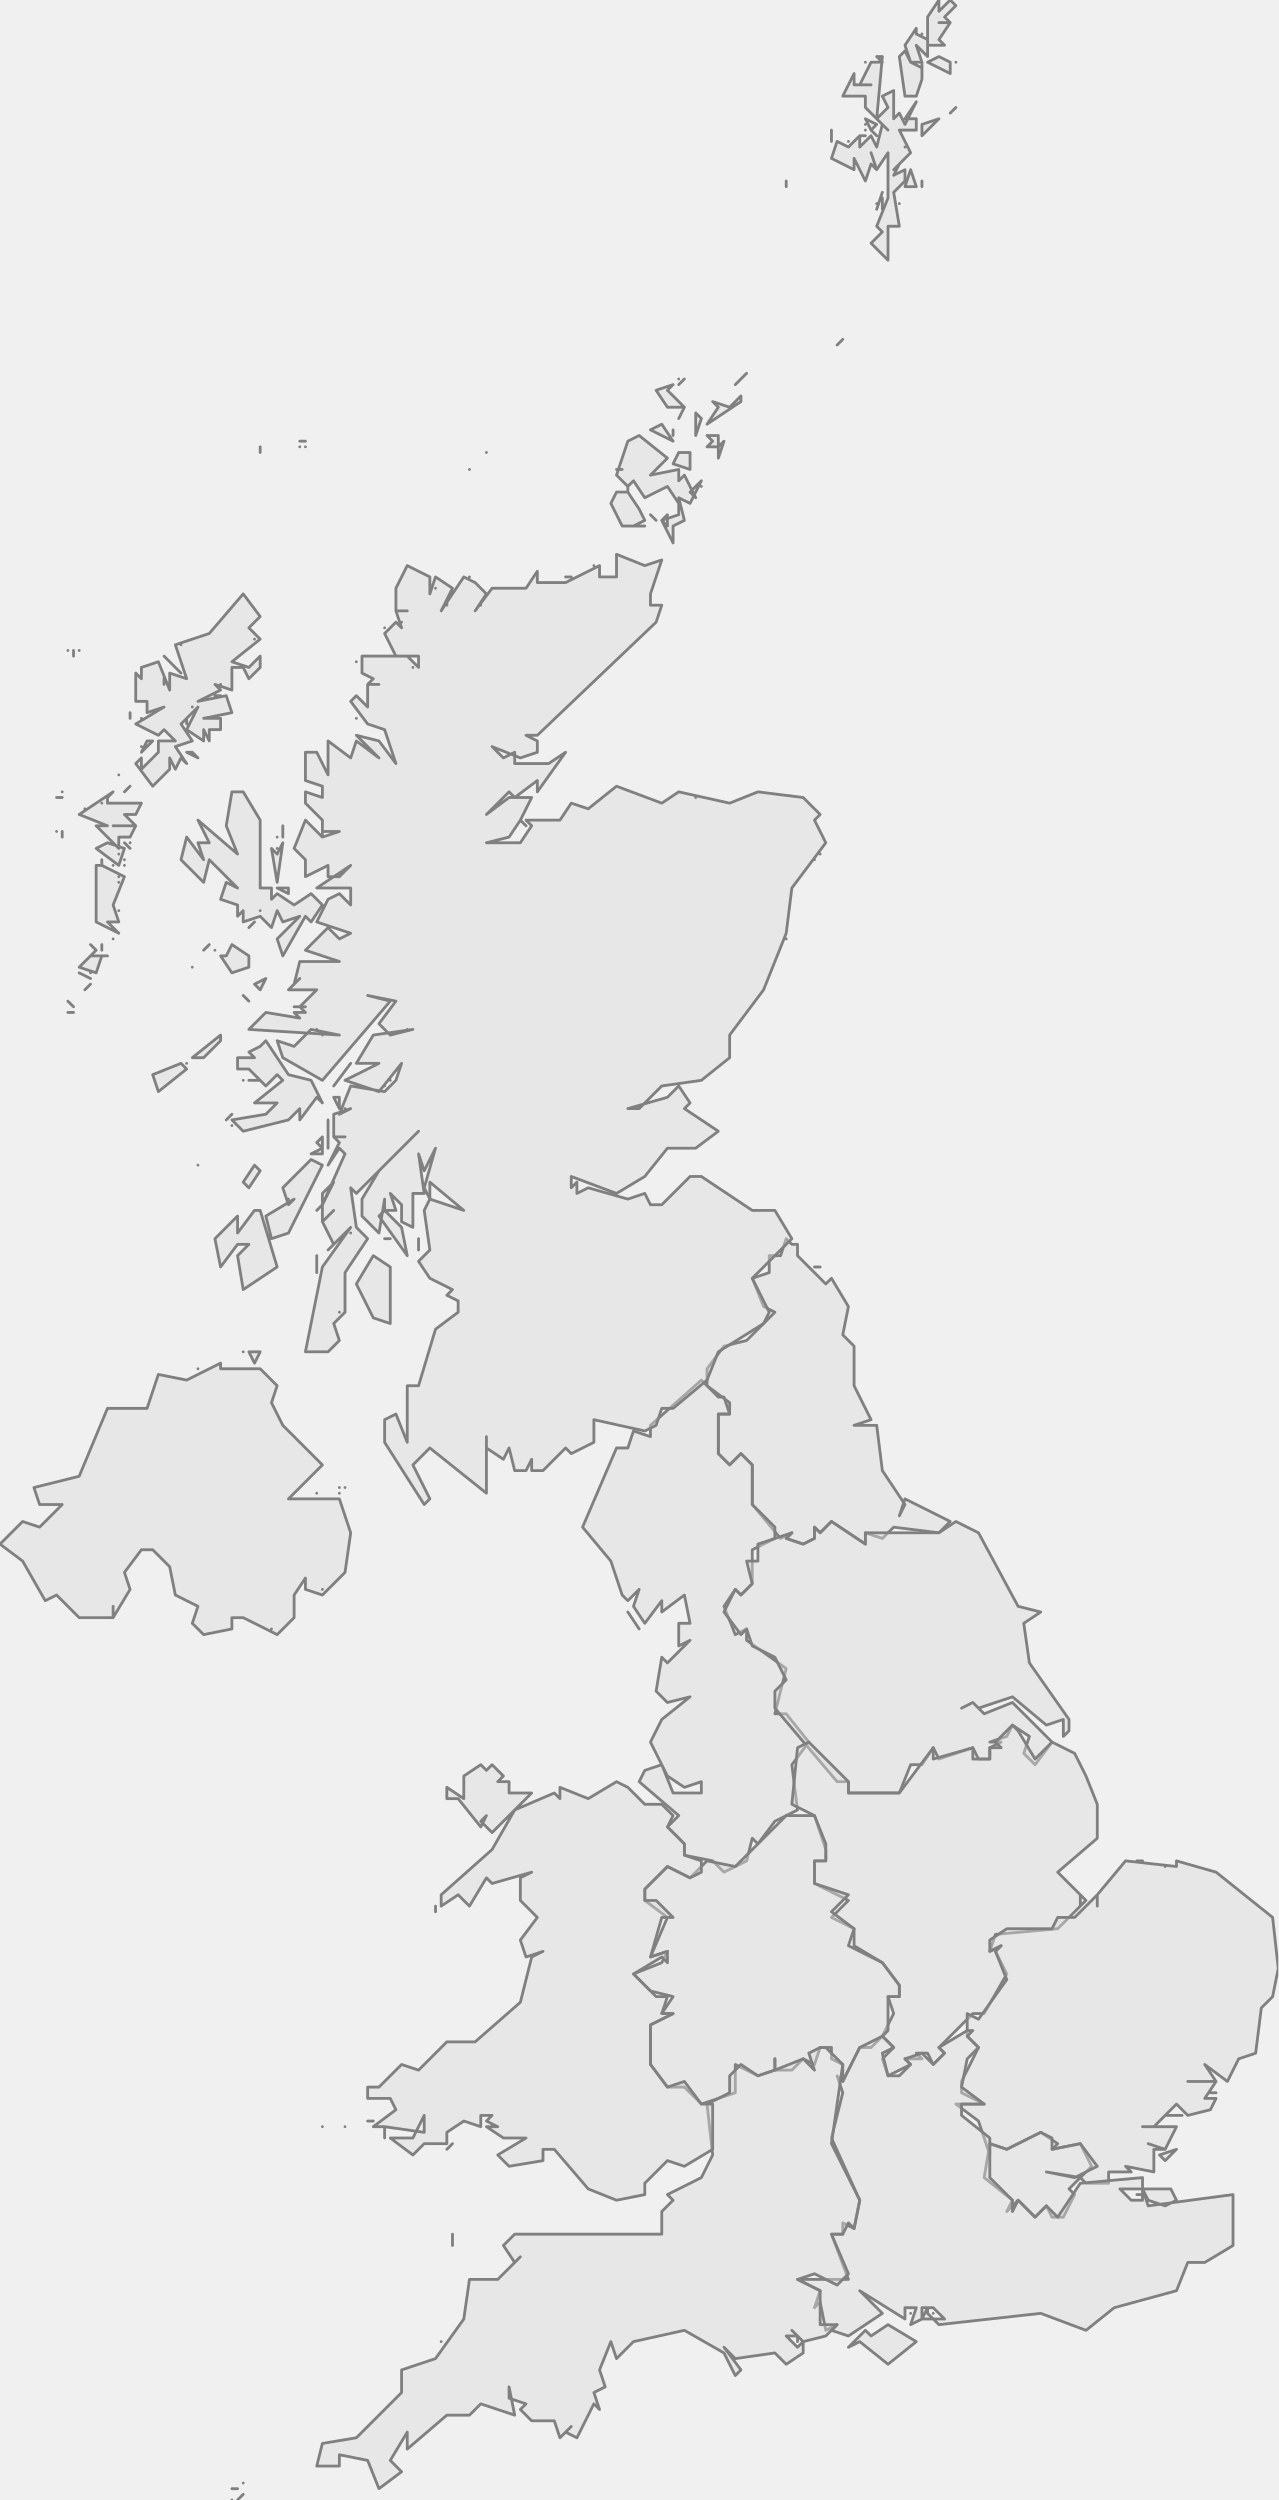
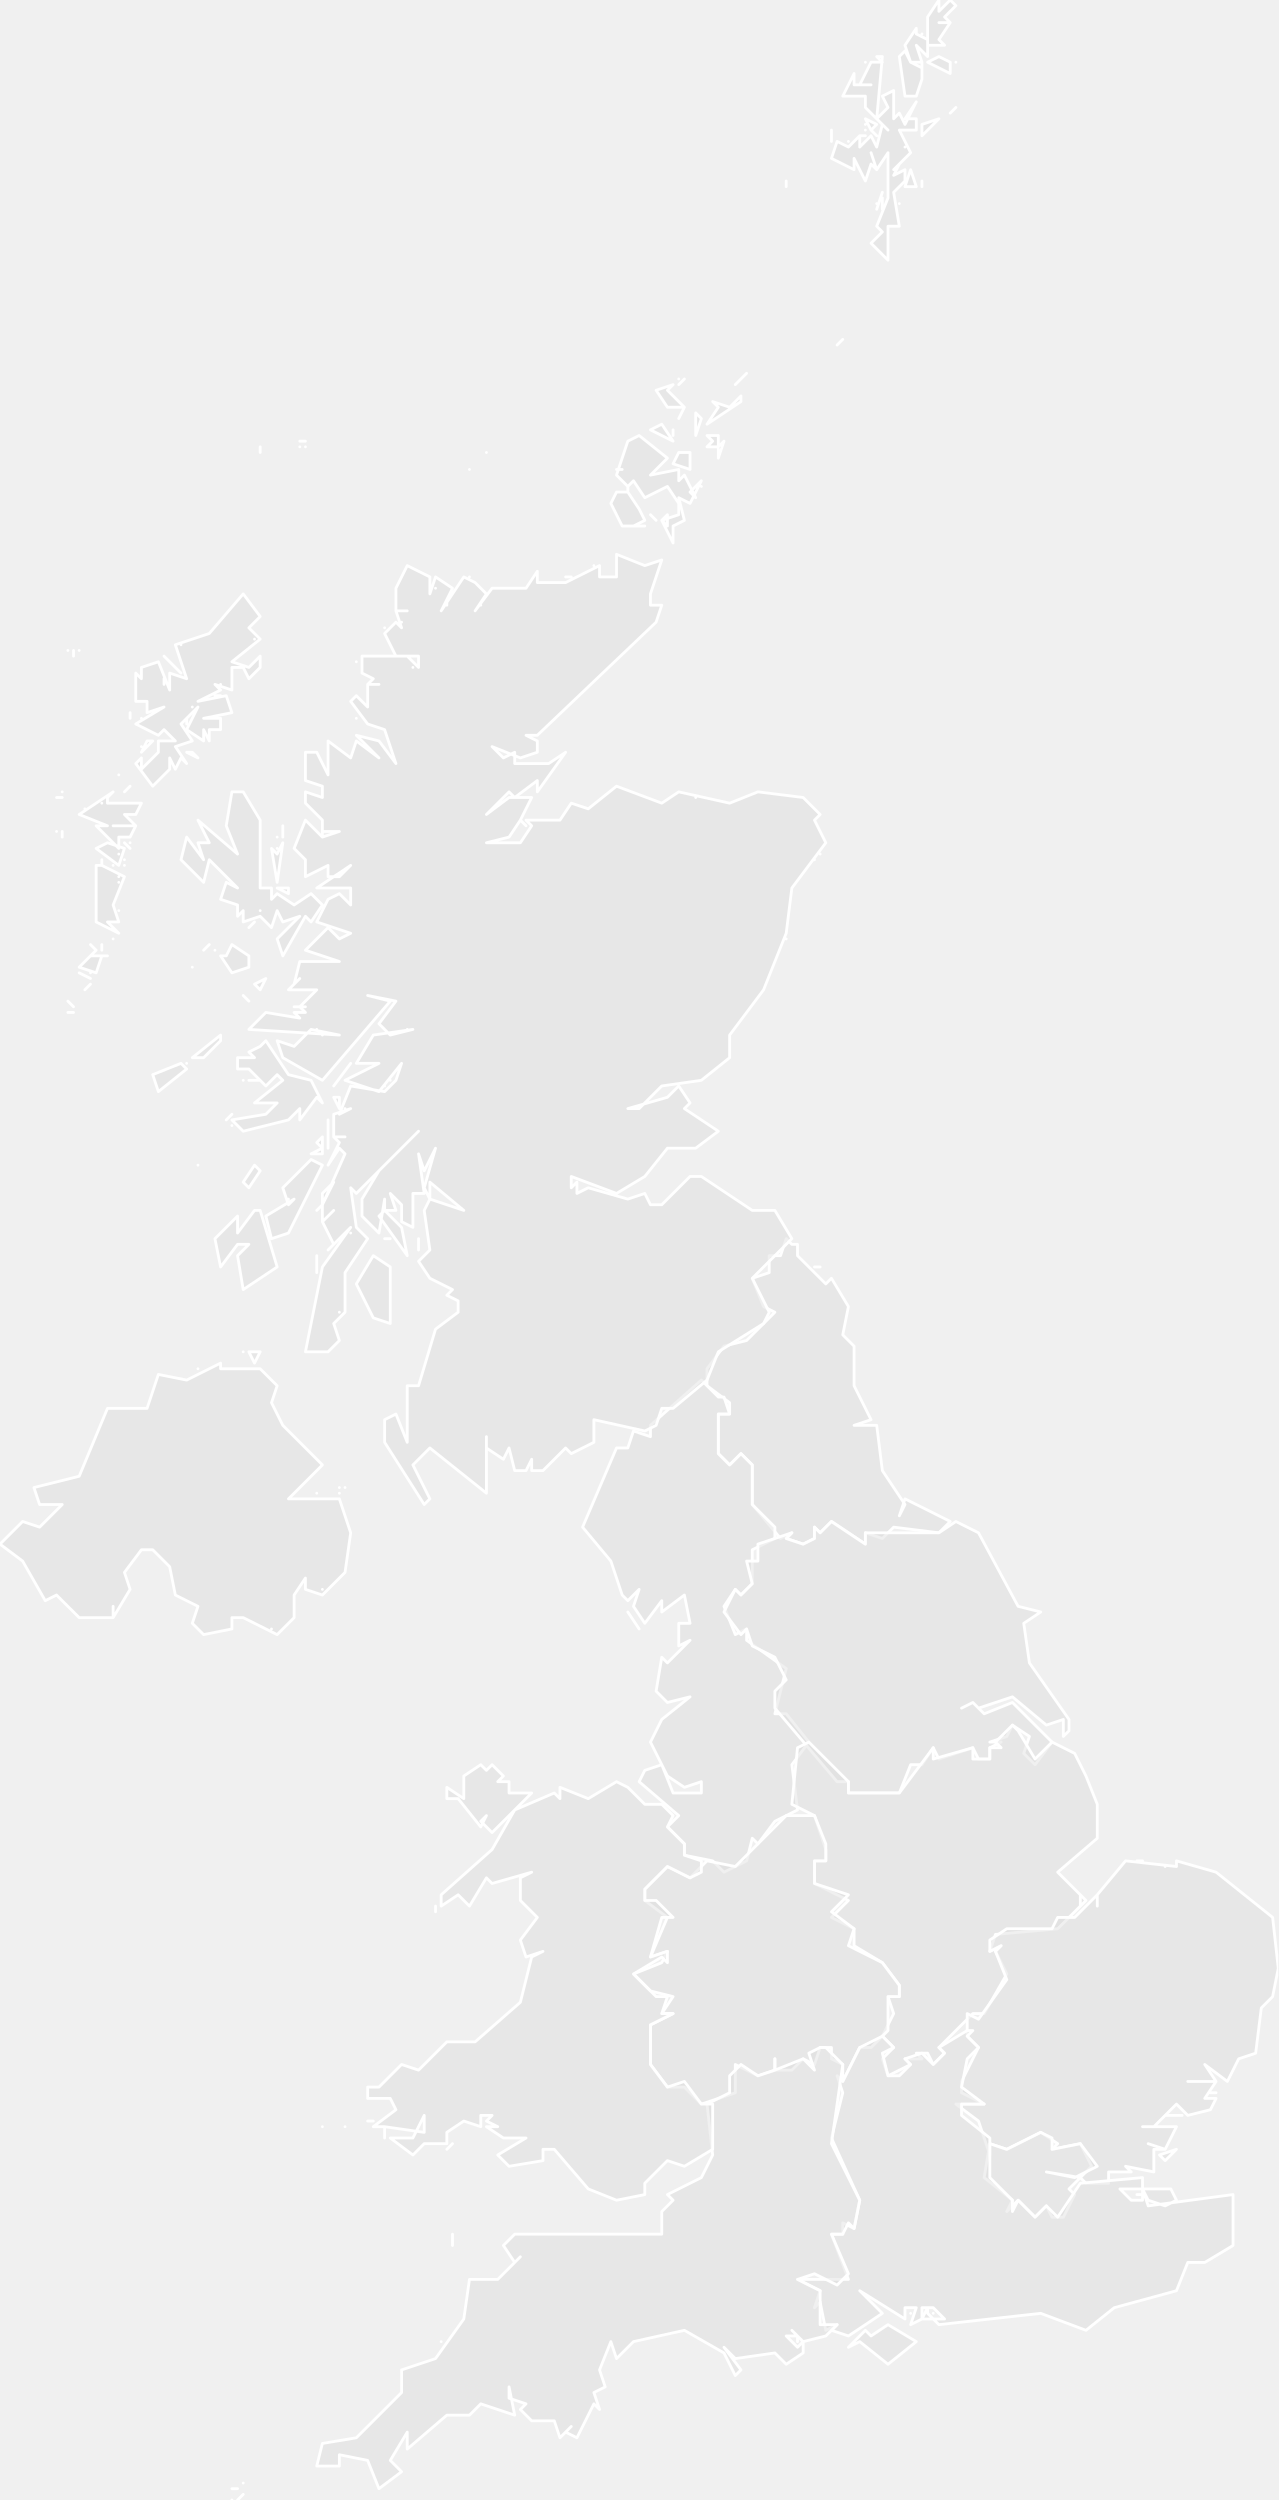
<svg xmlns="http://www.w3.org/2000/svg" version="1.1" width="226" height="442" style="overflow: hidden; position: relative; left: -0.5px; top: -0.5px;" viewBox="399 -23 226 442">
-   <path id="UKC" fill="rgba(220,220,220,0.5)" fill-opacity="0.85" fill-rule="evenodd" stroke="grey" stroke-opacity="1" stroke-width="0.5" stroke-linecap="round" stroke-linejoin="round" d="M540 197L540 199L545 204L546 203L549 208L548 213L550 215L550 222L553 228L550 229L554 229L555 237L559 243L558 245L559 242L567 246L565 248L557 247L555 249L552 248L552 250L546 246L544 248L543 247L543 249L541 250L538 249L539 248L537 249L532 243L532 236L530 234L528 236L526 234L526 227L528 227L528 225L524 222L524 219L527 215L531 214L536 209L534 208L532 203L535 202L535 199L537 199L538 196L539 197zM544 201L543 201z" />
-   <path id="UKD" fill="rgba(220,220,220,0.5)" fill-opacity="0.85" fill-rule="evenodd" stroke="grey" stroke-opacity="1" stroke-width="0.5" stroke-linecap="round" stroke-linejoin="round" d="M527 224L528 227L526 227L526 234L528 236L530 234L532 236L532 243L536 247L536 249L532 251L532 257L530 259L529 258L527 261L529 266L531 265L531 267L538 272L536 280L538 280L542 285L539 289L540 297L536 299L533 303L532 302L531 306L527 308L525 306L520 305L520 303L517 300L519 298L512 292L513 290L516 289L518 294L523 294L523 292L520 293L517 291L514 285L516 281L521 277L517 278L515 276L516 270L517 271L521 267L519 268L519 264L521 264L520 259L516 262L516 260L513 264L511 261L512 258L510 260L509 259L507 253L502 247L508 233L510 233L511 230L514 231L514 229L523 221L526 224zM512 265L510 262L512 265z" />
-   <path id="UKE" fill="rgba(220,220,220,0.5)" fill-opacity="0.85" fill-rule="evenodd" stroke="grey" stroke-opacity="1" stroke-width="0.5" stroke-linecap="round" stroke-linejoin="round" d="M568 246L572 248L579 261L583 262L580 264L581 271L588 281L588 283L587 284L587 281L584 282L578 277L572 279L571 278L569 279L571 278L573 280L578 278L585 285L582 289L580 287L581 284L578 282L577 284L574 285L576 285L574 286L574 288L572 288L571 286L565 288L564 286L562 289L560 289L558 294L549 294L549 292L547 292L536 279L536 276L538 274L536 270L532 268L531 265L530 266L527 262L529 258L530 259L532 257L531 253L533 253L533 250L539 248L538 249L541 250L543 249L543 247L544 248L546 246L552 250L552 248L565 248L568 246z" />
-   <path id="UKF" fill="rgba(220,220,220,0.5)" fill-opacity="0.85" fill-rule="evenodd" stroke="grey" stroke-opacity="1" stroke-width="0.5" stroke-linecap="round" stroke-linejoin="round" d="M579 283L582 288L585 285L589 287L591 291L593 296L593 302L586 308L590 312L590 314L590 312L591 313L586 318L575 319L574 322L576 321L575 322L577 326L573 333L571 333L565 339L566 340L564 342L563 340L561 340L562 341L559 341L560 342L556 344L555 341L557 339L555 337L557 333L556 330L558 330L558 328L555 324L550 321L550 318L546 316L549 313L543 310L543 306L545 306L545 304L543 298L539 296L540 286L542 285L549 292L549 294L558 294L564 286L564 288L571 286L571 288L574 288L574 286L576 286L575 285L578 282z" />
-   <path id="UKG" fill="rgba(220,220,220,0.5)" fill-opacity="0.85" fill-rule="evenodd" stroke="grey" stroke-opacity="1" stroke-width="0.5" stroke-linecap="round" stroke-linejoin="round" d="M543 298L545 303L545 306L543 306L543 310L549 312L546 315L550 318L549 321L555 324L558 328L558 330L556 330L556 336L553 339L551 339L548 345L548 342L546 341L546 339L544 339L543 342L541 341L539 343L536 343L536 341L536 343L533 344L529 342L529 347L523 349L520 346L517 346L514 342L514 335L518 333L516 333L518 330L514 329L511 326L516 324L517 322L514 323L517 316L513 313L513 311L517 307L521 309L524 306L529 307L538 298L542 298z" />
-   <path id="UKH" fill="rgba(220,220,220,0.5)" fill-opacity="0.85" fill-rule="evenodd" stroke="grey" stroke-opacity="1" stroke-width="0.5" stroke-linecap="round" stroke-linejoin="round" d="M607 306L614 308L624 316L625 325L624 330L622 332L621 340L618 341L616 345L612 342L614 345L609 345L614 345L612 348L614 348L613 350L609 351L607 349L603 353L601 353L607 353L605 357L602 356L605 357L603 357L603 361L598 360L599 361L595 361L595 363L591 363L590 362L592 360L590 356L585 357L586 356L583 354L577 357L574 356L574 358L572 352L568 349L573 349L569 347L569 345L572 339L570 337L570 333L572 334L577 327L575 322L576 321L574 322L574 320L577 318L585 318L586 316L589 316L593 312L593 314L593 312L598 306L607 307zM605 359L604 358L607 357L606 358zM607 351L605 351L608 351zM605 307L605 307zM604 358L604 358zM601 306L600 306zM614 347L613 347zM603 353L603 353zM602 353L601 353zM614 348L613 348zM614 347L614 347zM614 347L614 347z" />
-   <path id="UKI" fill="rgba(220,220,220,0.5)" fill-opacity="0.85" fill-rule="evenodd" stroke="grey" stroke-opacity="1" stroke-width="0.5" stroke-linecap="round" stroke-linejoin="round" d="M585 355L585 357L590 356L593 360L589 362L584 361L590 362L588 364L589 365L587 369L585 369L584 367L582 369L579 366L577 368L578 366L573 362L574 356L577 357L583 354z" />
-   <path id="UKJ" fill="rgba(220,220,220,0.5)" fill-opacity="0.85" fill-rule="evenodd" stroke="grey" stroke-opacity="1" stroke-width="0.5" stroke-linecap="round" stroke-linejoin="round" d="M571 336L570 337L572 339L570 341L569 346L573 349L569 349L569 351L574 355L574 362L578 366L578 368L579 366L582 369L584 367L586 369L590 363L601 362L601 364L597 364L599 366L601 366L601 364L602 367L617 365L617 374L612 377L609 377L607 382L596 385L591 389L583 386L565 388L564 387L566 387L564 385L562 385L562 387L560 388L561 385L559 385L559 387L551 382L555 386L549 390L546 389L547 388L545 389L544 384L543 385L544 382L540 380L549 380L546 372L548 372L548 370L550 371L551 366L546 355L548 347L547 344L548 345L551 339L555 337L557 339L555 340L556 344L558 344L560 342L559 341L562 340L564 342L566 340L565 339L570 336zM556 388L561 391L556 395L551 391L549 392L552 389L553 390L556 388zM606 364L607 366L605 367L602 366L601 364L605 364zM563 386L564 387L562 387L563 385zM564 386L564 386zM601 365L600 365zM601 364L600 364zM598 365L598 365zM560 386L560 386z" />
-   <path id="UKK" fill="rgba(220,220,220,0.5)" fill-opacity="0.85" fill-rule="evenodd" stroke="grey" stroke-opacity="1" stroke-width="0.5" stroke-linecap="round" stroke-linejoin="round" d="M545 339L548 342L546 356L551 366L550 371L549 370L548 372L546 372L549 379L547 381L543 379L540 380L544 382L544 388L547 388L545 390L541 391L539 389L540 390L538 390L540 392L541 391L541 393L538 395L536 393L529 394L527 392L530 396L529 397L527 393L520 389L511 391L508 394L507 391L505 396L506 399L504 400L505 403L504 402L501 408L499 407L500 406L498 408L497 405L493 405L491 403L492 402L489 401L489 399L490 404L484 402L482 404L478 404L471 410L471 407L468 412L470 414L466 417L464 412L459 411L459 413L455 413L456 409L462 408L470 400L470 396L476 394L481 387L482 380L487 380L491 376L490 377L488 374L490 372L516 372L516 368L518 366L517 365L523 362L525 358L524 349L528 347L528 344L530 342L533 344L536 343L536 341L536 343L541 341L543 343L542 340L544 339zM442 418L441 419L442 418zM479 374L479 372L479 374zM441 417L441 417zM442 416L442 416zM540 391L540 390zM440 419L440 419zM441 417L440 417zM539 391L539 391zM477 391L477 391z" />
-   <path id="UKL" fill="rgba(220,220,220,0.5)" fill-opacity="0.85" fill-rule="evenodd" stroke="grey" stroke-opacity="1" stroke-width="0.5" stroke-linecap="round" stroke-linejoin="round" d="M510 293L513 296L516 296L518 298L517 300L520 303L520 305L523 306L523 308L521 309L517 307L513 311L513 313L515 313L518 316L516 316L514 323L517 322L517 324L516 323L511 326L515 330L517 330L516 333L518 333L514 335L514 342L517 346L520 345L523 349L525 349L525 357L520 360L517 359L513 363L513 365L508 366L503 364L497 357L495 357L495 359L489 360L487 358L492 355L488 355L485 353L487 353L485 352L486 351L484 351L484 353L481 352L478 354L478 356L474 356L472 358L468 355L472 355L474 351L474 354L467 353L467 355L467 353L465 353L469 350L468 348L464 348L464 346L466 346L470 342L473 343L478 338L483 338L491 331L493 323L495 322L492 323L491 320L494 316L491 313L491 309L493 308L486 310L485 309L482 314L480 312L477 314L477 312L486 304L490 297L497 294L498 295L498 293L503 295L508 292L510 293zM485 290L486 289L488 291L487 292L489 292L489 294L493 294L486 301L484 299L485 298L484 300L480 295L478 295L478 293L481 295L481 291L484 289zM465 352L464 352zM464 348L464 348zM479 356L478 357L479 356zM476 315L476 314zM460 353L460 353zM456 353L456 353zM515 296L515 296zM489 298L489 298z" />
-   <path id="UKM" fill="rgba(220,220,220,0.5)" fill-opacity="0.85" fill-rule="evenodd" stroke="grey" stroke-opacity="1" stroke-width="0.5" stroke-linecap="round" stroke-linejoin="round" d="M508 75L513 77L516 76L514 82L514 84L516 84L515 87L494 107L492 107L494 108L494 110L491 111L486 109L488 111L490 110L490 112L496 112L499 110L494 117L494 115L490 118L489 117L485 121L489 118L493 118L491 122L492 123L491 122L489 125L485 126L491 126L493 123L492 122L498 122L500 119L503 120L508 116L516 119L519 117L528 119L533 117L541 118L544 121L543 122L545 126L539 134L538 142L534 152L528 160L528 164L523 168L516 169L512 173L510 173L517 171L519 169L521 172L520 173L526 177L522 180L517 180L513 185L508 188L500 185L500 187L501 186L501 188L503 187L510 189L513 188L514 190L516 190L521 185L523 185L532 191L536 191L539 196L532 203L535 209L534 211L526 216L524 221L518 226L516 226L515 229L513 230L504 228L504 232L500 234L499 233L495 237L493 237L493 235L492 237L490 237L489 233L488 235L485 233L485 231L485 241L475 233L472 236L475 242L474 243L467 232L467 228L469 227L471 232L471 222L473 222L476 212L480 209L480 207L478 206L479 205L475 203L473 200L475 198L474 191L475 189L481 191L475 186L475 189L474 187L476 180L474 184L473 181L474 188L472 188L472 194L470 193L470 190L468 188L469 191L467 191L467 189L466 195L463 192L463 189L466 184L473 177L462 188L461 187L462 194L464 196L460 202L460 209L458 211L459 214L457 216L453 216L456 201L461 194L457 198L458 197L456 193L458 191L456 193L456 190L458 186L456 188L456 190L460 181L459 180L457 183L459 179L458 178L460 178L458 178L458 174L461 173L459 174L461 169L467 170L469 168L470 165L466 170L460 168L466 165L462 165L465 160L472 159L468 160L466 158L469 154L464 153L468 154L456 168L449 164L448 161L451 162L454 159L459 160L443 159L446 156L452 157L451 156L453 156L452 155L455 152L450 152L452 150L451 151L452 147L459 147L453 145L457 141L459 143L461 142L455 140L457 136L459 135L461 137L461 134L455 134L461 130L459 132L457 132L457 130L453 132L453 129L451 127L453 122L456 125L459 124L456 124L456 122L453 119L453 117L456 118L456 116L453 115L453 110L455 110L457 114L457 108L461 111L462 108L466 111L462 107L466 108L469 112L467 106L464 105L461 101L462 100L464 102L464 98L466 98L464 98L465 97L463 96L463 93L471 93L473 95L473 93L469 93L467 89L469 87L470 88L469 85L471 85L469 85L469 81L471 77L475 79L475 82L476 79L479 81L477 85L481 79L483 80L485 82L483 85L486 81L492 81L494 78L494 80L499 80L505 77L505 79L508 79L508 76zM442 82L445 86L443 88L445 90L440 94L443 95L445 93L445 95L443 97L442 95L440 95L440 99L437 98L438 99L434 101L439 100L440 103L435 104L438 104L438 106L436 106L436 108L435 106L435 108L432 106L434 102L431 105L433 108L430 109L432 112L431 111L430 113L429 111L429 113L426 116L423 112L424 111L424 113L427 110L427 108L430 108L428 106L427 107L423 105L428 102L425 103L425 101L423 101L423 96L424 97L424 95L427 94L429 99L429 96L432 97L430 91L436 89L442 82zM440 117L442 117L445 122L445 134L447 134L447 136L448 135L451 137L454 135L456 137L454 140L453 139L449 146L448 143L452 139L449 140L448 138L447 141L445 139L442 140L442 138L441 139L441 137L438 136L439 133L441 134L436 129L435 133L431 129L432 125L435 129L434 126L436 126L434 122L441 128L439 123L440 117zM555 -13L554 -2L556 -4L555 -6L557 -7L557 -2L558 -3L559 -1L561 -5L559 -2L561 -2L561 0L558 0L560 4L557 7L558 6L557 8L559 7L559 9L557 11L558 17L556 17L556 23L553 20L555 18L554 17L556 12L556 4L554 7L553 4L554 7L553 6L552 9L550 5L550 7L546 5L547 2L549 3L551 1L551 3L553 1L554 3L555 -1L556 0L552 -4L552 -6L548 -6L550 -10L550 -8L553 -8L551 -8L553 -12L555 -12L554 -13zM445 162L446 161L450 167L454 168L456 172L455 171L452 175L452 173L450 175L442 177L440 175L446 174L448 172L444 172L449 168L448 167L446 169L443 166L441 166L441 164L444 164L443 163L445 162zM445 191L448 201L442 205L441 199L443 197L441 197L438 201L437 196L441 192L441 195L444 191zM510 55L512 54L517 58L514 61L519 60L519 62L520 61L522 65L521 64L523 62L521 66L519 65L520 69L518 70L518 73L516 69L517 70L517 68L516 69L519 68L519 66L517 63L513 65L511 62L510 63L508 61L510 55zM465 199L468 201L468 211L465 210L462 204L465 199zM454 182L456 183L450 195L447 196L446 192L451 189L450 190L449 187L454 182zM418 119L424 119L423 121L421 121L423 123L419 123L423 123L422 125L420 125L420 127L416 123L418 123L413 121L419 117L418 118zM417 130L421 132L419 137L420 140L418 140L420 142L416 140L416 130zM561 -17L563 -16L563 -13L561 -15L562 -12L560 -12L562 -11L562 -9L561 -6L559 -6L558 -13L559 -14L560 -12L559 -15L561 -18zM511 70L513 70L509 70L507 66L508 64L510 64L512 67L513 69L511 70zM470 194L471 199L466 192L467 191L470 194zM565 -23L565 -21L567 -23L568 -22L566 -20L567 -19L565 -19L567 -19L565 -16L566 -15L563 -15L563 -20L565 -23zM439 146L440 144L443 146L443 148L440 149L438 146zM418 126L421 127L420 130L416 127L418 126zM431 165L432 166L427 170L426 167L431 165zM438 161L435 164L433 164L438 160zM449 126L448 133L447 127L448 128L449 126zM415 146L417 146L416 149L413 148L416 145L415 144L416 145zM530 48L524 52L526 49L525 48L528 49L530 47zM444 183L445 184L443 187L442 186L444 183zM517 46L520 49L519 51L520 49L517 49L515 46L518 45zM516 52L518 55L514 53L516 52zM565 -13L567 -12L567 -10L563 -12L565 -13zM524 54L526 54L526 56L527 55L526 58L526 56L524 56L525 55zM446 150L445 152L444 151L446 150zM521 58L521 60L518 59L519 57L521 57zM560 7L561 10L559 10L560 7zM523 51L522 54L522 50L523 51zM450 135L448 134L450 134zM461 165L458 169L461 165zM564 -1L562 1L562 -1L565 -2zM428 93L431 96L428 93zM443 168L445 168L443 168zM552 -2L554 -1L553 0L552 -2zM456 181L454 181L456 180zM455 200L455 202L455 199zM426 108L424 110L425 108zM457 175L457 177L457 175zM538 10L538 9zM457 180L457 177L457 179zM459 171L459 173L458 171zM421 117L422 116L421 117zM473 196L473 198L473 196zM436 144L435 145L436 144zM444 140L443 141L444 140zM422 103L422 104zM530 44L531 43L529 45L530 44zM449 123L449 125L449 123zM413 149L415 150L413 149zM514 68L515 69L514 68zM548 37L547 38L548 37zM519 45L520 44L519 45zM419 143L419 143zM439 175L440 174zM546 0L546 2L546 0zM389 112L390 113L389 112zM432 110L434 111L433 110zM420 114L420 114zM451 155L453 155L451 155zM518 53L518 54zM555 11L554 14L555 11zM411 154L412 155L411 154zM421 126L422 127L421 126zM442 153L443 154L442 153zM442 168L442 168zM555 12L555 14L555 12zM457 179L457 179zM414 152L415 151zM551 1L552 1zM510 63L510 64zM421 130L421 130zM467 88L467 88zM562 -12L562 -11zM562 10L562 9zM462 104L462 104zM416 119L416 119zM556 11L556 10zM455 179L456 180L456 178zM411 156L412 156zM417 145L417 144zM440 176L440 176zM455 191L456 190L455 191zM437 145L437 145zM554 1L553 0L554 1zM468 196L467 196zM432 104L432 105zM567 -3L568 -4L567 -3zM419 119L419 119zM417 146L418 146zM389 112L389 111zM392 110L392 110zM452 55L453 55zM457 178L457 177zM448 125L448 125zM432 165L432 165zM417 130L417 129zM478 84L478 83zM433 148L433 148zM410 125L410 125zM410 117L410 117zM476 81L476 81zM469 87L469 87zM422 126L422 126zM485 57L485 57zM412 92L412 92zM412 92L412 92zM427 115L427 115zM445 57L445 56zM420 123L420 123zM470 88L470 88zM392 110L392 110zM433 148L433 148zM477 85L477 85zM484 84L484 84zM470 87L470 87zM411 92L411 92zM515 229L515 229zM468 160L468 160zM490 110L490 110zM411 92L411 92zM466 184L466 184zM468 160L468 160zM417 119L417 119zM484 84L484 84zM434 183L434 183zM434 183L434 183zM461 195L461 195zM412 92L412 93zM410 124L410 125zM477 85L477 85zM450 189L450 189zM456 124L456 125zM434 183L434 183zM412 93L412 93zM468 160L468 160zM450 189L450 189zM453 56L453 56zM409 118L409 118zM409 118L409 118zM410 124L410 124zM456 124L456 124zM391 110L391 110zM389 112L389 112zM412 92L412 92zM410 124L410 124zM419 137L419 137zM445 138L445 138zM428 98L428 97zM482 60L482 60zM422 119L422 119zM455 159L455 159zM471 93L471 93zM420 132L420 132zM420 128L420 128zM452 56L452 56zM391 113L391 113zM428 98L428 98zM412 92L412 92zM419 137L419 137zM485 57L485 57zM565 -24L565 -24zM437 100L438 100zM412 93L412 93zM439 100L439 100zM409 124L409 124zM420 123L420 123zM420 128L420 128zM461 142L461 142zM562 -17L562 -17zM448 127L448 127zM450 190L450 190zM460 195L460 195zM409 118L409 118zM419 123L420 123zM476 79L476 79zM412 93L412 92zM460 173L460 173zM411 92L411 92zM388 111L388 111zM409 124L409 124zM421 129L421 129zM409 118L410 118zM438 98L438 98zM420 128L420 128zM411 92L411 92zM412 93L412 93zM429 96L429 96zM410 124L410 124zM419 130L419 130zM420 138L420 138zM466 170L466 170zM471 159L471 159zM413 92L413 92zM472 94L472 94zM544 128L544 128zM476 79L476 79zM412 92L412 92zM412 92L412 92zM471 93L471 93zM432 165L432 165zM445 57L445 57zM433 102L433 102zM468 168L468 168zM472 95L472 95zM450 190L450 190zM410 118L410 118zM420 128L420 128zM390 113L390 113zM390 112L390 112zM420 123L420 123zM467 88L467 88zM415 149L415 149zM456 160L456 160zM411 92L411 92zM410 124L410 124zM467 169L467 169zM499 79L500 79zM462 94L462 94zM538 143L538 143zM551 -8L551 -8zM469 82L469 82zM519 44L519 44zM468 168L468 168zM411 92L411 92zM420 132L420 132zM551 3L551 3zM450 190L450 190zM508 60L508 60zM522 118L522 118zM389 112L389 112zM414 120L414 120zM413 92L413 92zM482 79L482 79zM412 93L412 93zM568 -12L568 -12zM392 110L392 110zM567 -3L567 -3zM476 79L476 79zM556 6L556 6zM389 112L389 112zM556 17L556 17zM552 0L552 0zM424 109L424 109zM412 92L412 92zM457 178L457 178zM389 112L389 112zM476 79L476 79zM483 80L483 80zM445 56L445 56zM522 118L522 118zM554 13L554 13zM390 113L390 113zM508 60L509 60zM414 120L414 120zM392 110L392 110zM431 91L431 91zM549 2L549 2zM556 22L556 22zM469 85L469 85zM420 133L420 133zM559 3L559 3zM568 -12L568 -12zM411 92L411 92zM445 56L445 57zM390 113L390 113zM554 13L554 13zM552 -12L552 -12zM424 96L424 96zM556 23L556 23zM411 92L411 92zM538 9L538 9zM504 77L504 77zM445 56L445 56zM483 80L483 80zM543 129L543 129zM445 57L445 57zM444 90L444 90zM411 92L411 92zM553 -12L553 -12zM411 92L411 92zM508 60L508 60zM490 81L490 81zM390 113L390 113zM389 112L389 112zM389 112L389 112zM411 92L411 92zM411 92L411 92zM423 99L423 99zM411 92L411 92zM445 56L445 56zM390 113L390 113zM523 63L523 63zM445 57L445 57zM538 142L538 142zM549 2L549 2zM445 56L445 56zM483 80L483 80zM442 82L442 82zM559 7L559 7zM445 56L445 56zM424 104L424 104zM459 209L459 209zM556 21L556 21zM508 60L508 60zM556 21L556 21zM421 125L421 125zM558 13L558 13zM442 82L442 82zM431 91L431 91zM552 -1L552 -1z" />
-   <path id="UKN" fill="rgba(220,220,220,0.5)" fill-opacity="0.85" fill-rule="evenodd" stroke="grey" stroke-opacity="1" stroke-width="0.5" stroke-linecap="round" stroke-linejoin="round" d="M438 219L445 219L448 222L447 225L449 229L456 236L450 242L459 242L461 248L460 255L456 259L453 258L453 256L451 259L451 263L448 266L442 263L440 263L440 265L435 266L433 264L434 261L430 259L429 254L426 251L424 251L421 255L422 258L419 263L419 261L419 263L413 263L409 259L407 260L403 253L399 250L403 246L406 247L410 243L406 243L405 240L413 238L418 226L425 226L427 220L432 221L438 218zM445 216L444 218L443 216zM459 241L459 241zM459 256L459 256zM459 240L459 240zM460 240L460 240zM434 219L434 219zM460 240L460 240zM434 219L434 219zM459 240L459 240zM447 265L447 265zM459 240L459 240zM434 219L434 219zM439 219L439 219zM434 219L434 219zM434 219L434 219zM442 216L442 216zM434 219L434 219zM434 219L434 219zM434 219L434 219zM434 219L434 219zM453 233L453 233zM434 219L434 219zM434 219L434 219zM434 219L434 219zM434 219L434 219zM434 219L434 219zM442 216L442 216zM434 219L434 219zM451 260L451 260zM458 257L458 257zM434 219L434 219zM456 258L456 258zM434 219L434 219zM442 216L442 216zM451 260L451 260zM455 241L455 241zM434 219L434 219zM457 258L457 258zM459 241L459 241zM434 219L434 219zM451 260L451 260zM434 219L434 219zM451 260L451 260z" />
+   <path id="UKC" fill="rgba(220,220,220,0.5)" fill-opacity="0.85" fill-rule="evenodd" stroke="white" stroke-opacity="1" stroke-width="0.5" stroke-linecap="round" stroke-linejoin="round" d="M540 197L540 199L545 204L546 203L549 208L548 213L550 215L550 222L553 228L550 229L554 229L555 237L559 243L558 245L559 242L567 246L565 248L557 247L555 249L552 248L552 250L546 246L544 248L543 247L543 249L541 250L538 249L539 248L537 249L532 243L532 236L530 234L528 236L526 234L526 227L528 227L528 225L524 222L524 219L527 215L531 214L536 209L534 208L532 203L535 202L535 199L537 199L538 196L539 197zM544 201L543 201z" />
+   <path id="UKD" fill="rgba(220,220,220,0.5)" fill-opacity="0.85" fill-rule="evenodd" stroke="white" stroke-opacity="1" stroke-width="0.5" stroke-linecap="round" stroke-linejoin="round" d="M527 224L528 227L526 227L526 234L528 236L530 234L532 236L532 243L536 247L536 249L532 251L532 257L530 259L529 258L527 261L529 266L531 265L531 267L538 272L536 280L538 280L542 285L539 289L540 297L536 299L533 303L532 302L531 306L527 308L525 306L520 305L520 303L517 300L519 298L512 292L513 290L516 289L518 294L523 294L523 292L520 293L517 291L514 285L516 281L521 277L517 278L515 276L516 270L517 271L521 267L519 268L519 264L521 264L520 259L516 262L516 260L513 264L511 261L512 258L510 260L509 259L507 253L502 247L508 233L510 233L511 230L514 231L514 229L523 221L526 224zM512 265L510 262L512 265z" />
+   <path id="UKE" fill="rgba(220,220,220,0.5)" fill-opacity="0.85" fill-rule="evenodd" stroke="white" stroke-opacity="1" stroke-width="0.5" stroke-linecap="round" stroke-linejoin="round" d="M568 246L572 248L579 261L583 262L580 264L581 271L588 281L588 283L587 284L587 281L584 282L578 277L572 279L571 278L569 279L571 278L573 280L578 278L585 285L582 289L580 287L581 284L578 282L577 284L574 285L576 285L574 286L574 288L572 288L571 286L565 288L564 286L562 289L560 289L558 294L549 294L549 292L547 292L536 279L536 276L538 274L536 270L532 268L531 265L530 266L527 262L529 258L530 259L532 257L531 253L533 253L533 250L539 248L538 249L541 250L543 249L543 247L544 248L546 246L552 250L552 248L565 248L568 246z" />
+   <path id="UKF" fill="rgba(220,220,220,0.5)" fill-opacity="0.85" fill-rule="evenodd" stroke="white" stroke-opacity="1" stroke-width="0.5" stroke-linecap="round" stroke-linejoin="round" d="M579 283L582 288L585 285L589 287L591 291L593 296L593 302L586 308L590 312L590 314L590 312L591 313L586 318L575 319L574 322L576 321L575 322L577 326L573 333L571 333L565 339L566 340L564 342L563 340L561 340L562 341L559 341L560 342L556 344L555 341L557 339L555 337L557 333L556 330L558 330L558 328L555 324L550 321L550 318L546 316L549 313L543 310L543 306L545 306L545 304L543 298L539 296L540 286L542 285L549 292L549 294L558 294L564 286L564 288L571 286L571 288L574 288L574 286L576 286L575 285L578 282z" />
+   <path id="UKG" fill="rgba(220,220,220,0.5)" fill-opacity="0.85" fill-rule="evenodd" stroke="white" stroke-opacity="1" stroke-width="0.5" stroke-linecap="round" stroke-linejoin="round" d="M543 298L545 303L545 306L543 306L543 310L549 312L546 315L550 318L549 321L555 324L558 328L558 330L556 330L556 336L553 339L551 339L548 345L548 342L546 341L546 339L544 339L543 342L541 341L539 343L536 343L536 341L536 343L533 344L529 342L529 347L523 349L520 346L517 346L514 342L514 335L518 333L516 333L518 330L514 329L511 326L516 324L517 322L514 323L517 316L513 313L513 311L517 307L521 309L524 306L529 307L538 298L542 298z" />
+   <path id="UKH" fill="rgba(220,220,220,0.5)" fill-opacity="0.85" fill-rule="evenodd" stroke="white" stroke-opacity="1" stroke-width="0.5" stroke-linecap="round" stroke-linejoin="round" d="M607 306L614 308L624 316L625 325L624 330L622 332L621 340L618 341L616 345L612 342L614 345L609 345L614 345L612 348L614 348L613 350L609 351L607 349L603 353L601 353L607 353L605 357L602 356L605 357L603 357L603 361L598 360L599 361L595 361L595 363L591 363L590 362L592 360L590 356L585 357L586 356L583 354L577 357L574 356L574 358L572 352L568 349L573 349L569 347L569 345L572 339L570 337L570 333L572 334L577 327L575 322L576 321L574 322L574 320L577 318L585 318L586 316L589 316L593 312L593 314L593 312L598 306L607 307zM605 359L604 358L607 357L606 358zM607 351L605 351L608 351zM605 307L605 307zM604 358L604 358zM601 306L600 306zM614 347L613 347zM603 353L603 353zM602 353L601 353zM614 348L613 348zM614 347L614 347zM614 347L614 347z" />
+   <path id="UKI" fill="rgba(220,220,220,0.5)" fill-opacity="0.85" fill-rule="evenodd" stroke="white" stroke-opacity="1" stroke-width="0.5" stroke-linecap="round" stroke-linejoin="round" d="M585 355L585 357L590 356L593 360L589 362L584 361L590 362L588 364L589 365L587 369L585 369L584 367L582 369L579 366L577 368L578 366L573 362L574 356L577 357L583 354z" />
+   <path id="UKJ" fill="rgba(220,220,220,0.5)" fill-opacity="0.85" fill-rule="evenodd" stroke="white" stroke-opacity="1" stroke-width="0.5" stroke-linecap="round" stroke-linejoin="round" d="M571 336L570 337L572 339L570 341L569 346L573 349L569 349L569 351L574 355L574 362L578 366L578 368L579 366L582 369L584 367L586 369L590 363L601 362L601 364L597 364L599 366L601 366L601 364L602 367L617 365L617 374L612 377L609 377L607 382L596 385L591 389L583 386L565 388L564 387L566 387L564 385L562 385L562 387L560 388L561 385L559 385L559 387L551 382L555 386L549 390L546 389L547 388L545 389L544 384L543 385L544 382L540 380L549 380L546 372L548 372L548 370L550 371L551 366L546 355L548 347L547 344L548 345L551 339L555 337L557 339L555 340L556 344L558 344L560 342L559 341L562 340L564 342L566 340L565 339L570 336zM556 388L561 391L556 395L551 391L549 392L552 389L553 390L556 388zM606 364L607 366L605 367L602 366L601 364L605 364zM563 386L564 387L562 387L563 385zM564 386L564 386zM601 365L600 365zM601 364L600 364zM598 365L598 365zM560 386L560 386z" />
+   <path id="UKK" fill="rgba(220,220,220,0.5)" fill-opacity="0.85" fill-rule="evenodd" stroke="white" stroke-opacity="1" stroke-width="0.5" stroke-linecap="round" stroke-linejoin="round" d="M545 339L548 342L546 356L551 366L550 371L549 370L548 372L546 372L549 379L547 381L543 379L540 380L544 382L544 388L547 388L545 390L541 391L539 389L540 390L538 390L540 392L541 391L541 393L538 395L536 393L529 394L527 392L530 396L529 397L527 393L520 389L511 391L508 394L507 391L505 396L506 399L504 400L505 403L504 402L501 408L499 407L500 406L498 408L497 405L493 405L491 403L492 402L489 401L489 399L490 404L484 402L482 404L478 404L471 410L471 407L468 412L470 414L466 417L464 412L459 411L459 413L455 413L456 409L462 408L470 400L470 396L476 394L481 387L482 380L487 380L491 376L490 377L488 374L490 372L516 372L516 368L518 366L517 365L523 362L525 358L524 349L528 347L528 344L530 342L533 344L536 343L536 341L536 343L541 341L543 343L542 340L544 339zM442 418L441 419L442 418zM479 374L479 372L479 374zM441 417L441 417zM442 416L442 416zM540 391L540 390zM440 419L440 419zM441 417L440 417zM539 391L539 391zM477 391L477 391z" />
+   <path id="UKL" fill="rgba(220,220,220,0.5)" fill-opacity="0.85" fill-rule="evenodd" stroke="white" stroke-opacity="1" stroke-width="0.5" stroke-linecap="round" stroke-linejoin="round" d="M510 293L513 296L516 296L518 298L517 300L520 303L520 305L523 306L523 308L521 309L517 307L513 311L513 313L515 313L518 316L516 316L514 323L517 322L517 324L516 323L511 326L515 330L517 330L516 333L518 333L514 335L514 342L517 346L520 345L523 349L525 349L525 357L520 360L517 359L513 363L513 365L508 366L503 364L497 357L495 357L495 359L489 360L487 358L492 355L488 355L485 353L487 353L485 352L486 351L484 351L484 353L481 352L478 354L478 356L474 356L472 358L468 355L472 355L474 351L474 354L467 353L467 355L467 353L465 353L469 350L468 348L464 348L464 346L466 346L470 342L473 343L478 338L483 338L491 331L493 323L495 322L492 323L491 320L494 316L491 313L491 309L493 308L486 310L485 309L482 314L480 312L477 314L477 312L486 304L490 297L497 294L498 295L498 293L503 295L508 292L510 293zM485 290L486 289L488 291L487 292L489 292L489 294L493 294L486 301L484 299L485 298L484 300L480 295L478 295L478 293L481 295L481 291L484 289zM465 352L464 352zM464 348L464 348zM479 356L478 357L479 356zM476 315L476 314zM460 353L460 353zM456 353L456 353zM515 296L515 296zM489 298L489 298z" />
+   <path id="UKM" fill="rgba(220,220,220,0.5)" fill-opacity="0.85" fill-rule="evenodd" stroke="white" stroke-opacity="1" stroke-width="0.5" stroke-linecap="round" stroke-linejoin="round" d="M508 75L513 77L516 76L514 82L514 84L516 84L515 87L494 107L492 107L494 108L494 110L491 111L486 109L488 111L490 110L490 112L496 112L499 110L494 117L494 115L490 118L489 117L485 121L489 118L493 118L491 122L492 123L491 122L489 125L485 126L491 126L493 123L492 122L498 122L500 119L503 120L508 116L516 119L519 117L528 119L533 117L541 118L544 121L543 122L545 126L539 134L538 142L534 152L528 160L528 164L523 168L516 169L512 173L510 173L517 171L519 169L521 172L520 173L526 177L522 180L517 180L513 185L508 188L500 185L500 187L501 186L501 188L503 187L510 189L513 188L514 190L516 190L521 185L523 185L532 191L536 191L539 196L532 203L535 209L534 211L526 216L524 221L518 226L516 226L515 229L513 230L504 228L504 232L500 234L499 233L495 237L493 237L493 235L492 237L490 237L489 233L488 235L485 233L485 231L485 241L475 233L472 236L475 242L474 243L467 232L467 228L469 227L471 232L471 222L473 222L476 212L480 209L480 207L478 206L479 205L475 203L473 200L475 198L474 191L475 189L481 191L475 186L475 189L474 187L476 180L474 184L473 181L474 188L472 188L472 194L470 193L470 190L468 188L469 191L467 191L467 189L466 195L463 192L463 189L466 184L473 177L462 188L461 187L462 194L464 196L460 202L460 209L458 211L459 214L457 216L453 216L456 201L461 194L457 198L458 197L456 193L458 191L456 193L456 190L458 186L456 188L456 190L460 181L459 180L457 183L459 179L458 178L460 178L458 178L458 174L461 173L459 174L461 169L467 170L469 168L470 165L466 170L460 168L466 165L462 165L465 160L472 159L468 160L466 158L469 154L464 153L468 154L456 168L449 164L448 161L451 162L454 159L459 160L443 159L446 156L452 157L451 156L453 156L452 155L455 152L450 152L452 150L451 151L452 147L459 147L453 145L457 141L459 143L461 142L455 140L457 136L459 135L461 137L461 134L455 134L461 130L459 132L457 132L457 130L453 132L453 129L451 127L453 122L456 125L459 124L456 124L456 122L453 119L453 117L456 118L456 116L453 115L453 110L455 110L457 114L457 108L461 111L462 108L466 111L462 107L466 108L469 112L467 106L464 105L461 101L462 100L464 102L464 98L466 98L464 98L465 97L463 96L463 93L471 93L473 95L473 93L469 93L467 89L469 87L470 88L469 85L471 85L469 85L469 81L471 77L475 79L475 82L476 79L479 81L477 85L481 79L483 80L485 82L483 85L486 81L492 81L494 78L494 80L499 80L505 77L505 79L508 79L508 76zM442 82L445 86L443 88L445 90L440 94L443 95L445 93L445 95L443 97L442 95L440 95L440 99L437 98L438 99L434 101L439 100L440 103L435 104L438 104L438 106L436 106L436 108L435 106L435 108L432 106L434 102L431 105L433 108L430 109L432 112L431 111L430 113L429 111L429 113L426 116L423 112L424 111L424 113L427 110L427 108L430 108L428 106L427 107L423 105L428 102L425 103L425 101L423 101L423 96L424 97L424 95L427 94L429 99L429 96L432 97L430 91L436 89L442 82zM440 117L442 117L445 122L445 134L447 134L447 136L448 135L451 137L454 135L456 137L454 140L453 139L449 146L448 143L452 139L449 140L448 138L447 141L445 139L442 140L442 138L441 139L441 137L438 136L439 133L441 134L436 129L435 133L431 129L432 125L435 129L434 126L436 126L434 122L441 128L439 123L440 117zM555 -13L554 -2L556 -4L555 -6L557 -7L557 -2L558 -3L559 -1L561 -5L559 -2L561 -2L561 0L558 0L560 4L557 7L558 6L557 8L559 7L559 9L557 11L558 17L556 17L556 23L553 20L555 18L554 17L556 12L556 4L554 7L553 4L554 7L553 6L552 9L550 5L550 7L546 5L547 2L549 3L551 1L551 3L553 1L554 3L555 -1L556 0L552 -4L552 -6L548 -6L550 -10L550 -8L553 -8L551 -8L553 -12L555 -12L554 -13zM445 162L446 161L450 167L454 168L456 172L455 171L452 175L452 173L450 175L442 177L440 175L446 174L448 172L444 172L449 168L448 167L446 169L443 166L441 166L441 164L444 164L443 163L445 162zM445 191L448 201L442 205L441 199L443 197L441 197L438 201L437 196L441 192L441 195L444 191zM510 55L512 54L517 58L514 61L519 60L519 62L520 61L522 65L521 64L523 62L521 66L519 65L520 69L518 70L518 73L516 69L517 70L517 68L516 69L519 68L519 66L517 63L513 65L511 62L510 63L508 61L510 55zM465 199L468 201L468 211L465 210L462 204L465 199zM454 182L456 183L450 195L447 196L446 192L451 189L450 190L449 187L454 182zM418 119L424 119L423 121L421 121L423 123L419 123L423 123L422 125L420 125L420 127L416 123L418 123L413 121L419 117L418 118zM417 130L421 132L419 137L420 140L418 140L420 142L416 140L416 130zM561 -17L563 -16L563 -13L561 -15L562 -12L560 -12L562 -11L562 -9L561 -6L559 -6L558 -13L559 -14L560 -12L559 -15L561 -18zM511 70L513 70L509 70L507 66L508 64L510 64L512 67L513 69L511 70zM470 194L471 199L466 192L467 191L470 194zM565 -23L565 -21L567 -23L568 -22L566 -20L567 -19L565 -19L567 -19L565 -16L566 -15L563 -15L563 -20L565 -23zM439 146L440 144L443 146L443 148L440 149L438 146zM418 126L421 127L420 130L416 127L418 126zM431 165L432 166L427 170L426 167L431 165zM438 161L435 164L433 164L438 160zM449 126L448 133L447 127L448 128L449 126zM415 146L417 146L416 149L413 148L416 145L415 144L416 145zM530 48L524 52L526 49L525 48L528 49L530 47zM444 183L445 184L443 187L442 186L444 183zM517 46L520 49L519 51L520 49L517 49L515 46L518 45zM516 52L518 55L514 53L516 52zM565 -13L567 -12L567 -10L563 -12L565 -13zM524 54L526 54L526 56L527 55L526 58L526 56L524 56L525 55zM446 150L445 152L444 151L446 150zM521 58L521 60L518 59L519 57L521 57zM560 7L561 10L559 10L560 7zM523 51L522 54L522 50L523 51zM450 135L448 134L450 134zM461 165L458 169L461 165zM564 -1L562 1L562 -1L565 -2zM428 93L431 96L428 93zM443 168L445 168L443 168zM552 -2L554 -1L553 0L552 -2zM456 181L454 181L456 180zM455 200L455 202L455 199zM426 108L424 110L425 108zM457 175L457 177L457 175zM538 10L538 9zM457 180L457 177L457 179zM459 171L459 173L458 171zM421 117L422 116L421 117zM473 196L473 198L473 196zM436 144L435 145L436 144zM444 140L443 141L444 140zM422 103L422 104zM530 44L531 43L529 45L530 44zM449 123L449 125L449 123zM413 149L415 150L413 149zM514 68L515 69L514 68zM548 37L547 38L548 37zM519 45L520 44L519 45zM419 143L419 143zM439 175L440 174zM546 0L546 2L546 0zM389 112L390 113L389 112zM432 110L434 111L433 110zM420 114L420 114zM451 155L453 155L451 155zM518 53L518 54zM555 11L554 14L555 11zM411 154L412 155L411 154zM421 126L422 127L421 126zM442 153L443 154L442 153zM442 168L442 168zM555 12L555 14L555 12zM457 179L457 179zM414 152L415 151zM551 1L552 1zM510 63L510 64zM421 130L421 130zM467 88L467 88zM562 -12L562 -11zM562 10L562 9zM462 104L462 104zM416 119L416 119zM556 11L556 10zM455 179L456 180L456 178zM411 156L412 156zM417 145L417 144zM440 176L440 176zM455 191L456 190L455 191zM437 145L437 145zM554 1L553 0L554 1zM468 196L467 196zM432 104L432 105zM567 -3L568 -4L567 -3zM419 119L419 119zM417 146L418 146zM389 112L389 111zM392 110L392 110zM452 55L453 55zM457 178L457 177zM448 125L448 125zM432 165L432 165zM417 130L417 129zM478 84L478 83zM433 148L433 148zM410 125L410 125zM410 117L410 117zM476 81L476 81zM469 87L469 87zM422 126L422 126zM485 57L485 57zM412 92L412 92zM412 92L412 92zM427 115L427 115zM445 57L445 56zM420 123L420 123zM470 88L470 88zM392 110L392 110zM433 148L433 148zM477 85L477 85zM484 84L484 84zM470 87L470 87zM411 92L411 92zM515 229L515 229zM468 160L468 160zM490 110L490 110zM411 92L411 92zM466 184L466 184zM468 160L468 160zM417 119L417 119zM484 84L484 84zM434 183L434 183zM434 183L434 183zM461 195L461 195zM412 92L412 93zM410 124L410 125zM477 85L477 85zM450 189L450 189zM456 124L456 125zM434 183L434 183zM412 93L412 93zM468 160L468 160zM450 189L450 189zM453 56L453 56zM409 118L409 118zM409 118L409 118zM410 124L410 124zM456 124L456 124zM391 110L391 110zM389 112L389 112zM412 92L412 92zM410 124L410 124zM419 137L419 137zM445 138L445 138zM428 98L428 97zM482 60L482 60zM422 119L422 119zM455 159L455 159zM471 93L471 93zM420 132L420 132zM420 128L420 128zM452 56L452 56zM391 113L391 113zM428 98L428 98zM412 92L412 92zM419 137L419 137zM485 57L485 57zM565 -24L565 -24zM437 100L438 100zM412 93L412 93zM439 100L439 100zM409 124L409 124zM420 123L420 123zM420 128L420 128zM461 142L461 142zM562 -17L562 -17zM448 127L448 127zM450 190L450 190zM460 195L460 195zM409 118L409 118zM419 123L420 123zM476 79L476 79zM412 93L412 92zM460 173L460 173zM411 92L411 92zM388 111L388 111zM409 124L409 124zM421 129L421 129zM409 118L410 118zM438 98L438 98zM420 128L420 128zM411 92L411 92zM412 93L412 93zM429 96L429 96zM410 124L410 124zM419 130L419 130zM420 138L420 138zM466 170L466 170zM471 159L471 159zM413 92L413 92zM472 94L472 94zM544 128L544 128zM476 79L476 79zM412 92L412 92zM412 92L412 92zM471 93L471 93zM432 165L432 165zM445 57L445 57zM433 102L433 102zM468 168L468 168zM472 95L472 95zM450 190L450 190zM410 118L410 118zM420 128L420 128zM390 113L390 113zM390 112L390 112zM420 123L420 123zM467 88L467 88zM415 149L415 149zM456 160L456 160zM411 92L411 92zM410 124L410 124zM467 169L467 169zM499 79L500 79zM462 94L462 94zM538 143L538 143zM551 -8L551 -8zM469 82L469 82zM519 44L519 44zM468 168L468 168zM411 92L411 92zM420 132L420 132zM551 3L551 3zM450 190L450 190zM508 60L508 60zM522 118L522 118zM389 112L389 112zM414 120L414 120zM413 92L413 92zM482 79L482 79zM412 93L412 93zM568 -12L568 -12zM392 110L392 110zM567 -3L567 -3zM476 79L476 79zM556 6L556 6zM389 112L389 112zM556 17L556 17zM552 0L552 0zM424 109L424 109zM412 92L412 92zM457 178L457 178zM389 112L389 112zM476 79L476 79zM483 80L483 80zM445 56L445 56zM522 118L522 118zM554 13L554 13zM390 113L390 113zM508 60L509 60zM414 120L414 120zM392 110L392 110zM431 91L431 91zM549 2L549 2zM556 22L556 22zM469 85L469 85zM420 133L420 133zM559 3L559 3zM568 -12L568 -12zM411 92L411 92zM445 56L445 57zM390 113L390 113zM554 13L554 13zM552 -12L552 -12zM424 96L424 96zM556 23L556 23zM411 92L411 92zM538 9L538 9zM504 77L504 77zM445 56L445 56zM483 80L483 80zM543 129L543 129zM445 57L445 57zM444 90L444 90zM411 92L411 92zM553 -12L553 -12zM411 92L411 92zM508 60L508 60zM490 81L490 81zM390 113L390 113zM389 112L389 112zM389 112L389 112zM411 92L411 92zM411 92L411 92zM423 99L423 99zM411 92L411 92zM445 56L445 56zM390 113L390 113zM523 63L523 63zM445 57L445 57zM538 142L538 142zM549 2L549 2zM445 56L445 56zM483 80L483 80zM442 82L442 82zM559 7L559 7zM445 56L445 56zM424 104L424 104zM459 209L459 209zM556 21L556 21zM508 60L508 60zM556 21L556 21zM421 125L421 125zM558 13L558 13zM442 82L442 82zM431 91L431 91zM552 -1L552 -1z" />
+   <path id="UKN" fill="rgba(220,220,220,0.5)" fill-opacity="0.85" fill-rule="evenodd" stroke="white" stroke-opacity="1" stroke-width="0.5" stroke-linecap="round" stroke-linejoin="round" d="M438 219L445 219L448 222L447 225L449 229L456 236L450 242L459 242L461 248L460 255L456 259L453 258L453 256L451 259L451 263L448 266L442 263L440 263L440 265L435 266L433 264L434 261L430 259L429 254L426 251L424 251L421 255L422 258L419 263L419 261L419 263L413 263L409 259L407 260L403 253L399 250L403 246L406 247L410 243L406 243L405 240L413 238L418 226L425 226L427 220L432 221L438 218zM445 216L444 218L443 216zM459 241L459 241zM459 256L459 256zM459 240L459 240zM460 240L460 240zM434 219L434 219zM460 240L460 240zM434 219L434 219zM459 240L459 240zM447 265L447 265zM459 240L459 240zM434 219L434 219zM439 219L439 219zM434 219L434 219zM434 219L434 219zM442 216L442 216zM434 219L434 219zM434 219L434 219zM434 219L434 219zM434 219L434 219zM453 233L453 233zM434 219L434 219zM434 219L434 219zM434 219L434 219zM434 219L434 219zM434 219L434 219zM442 216L442 216zM434 219L434 219zM451 260L451 260zM458 257L458 257zM434 219L434 219zM456 258L456 258zM434 219L434 219zM442 216L442 216zM451 260L451 260zM455 241L455 241zM434 219L434 219zM457 258L457 258zM459 241L459 241zM434 219L434 219zM451 260L451 260zM434 219L434 219zM451 260L451 260z" />
</svg>
